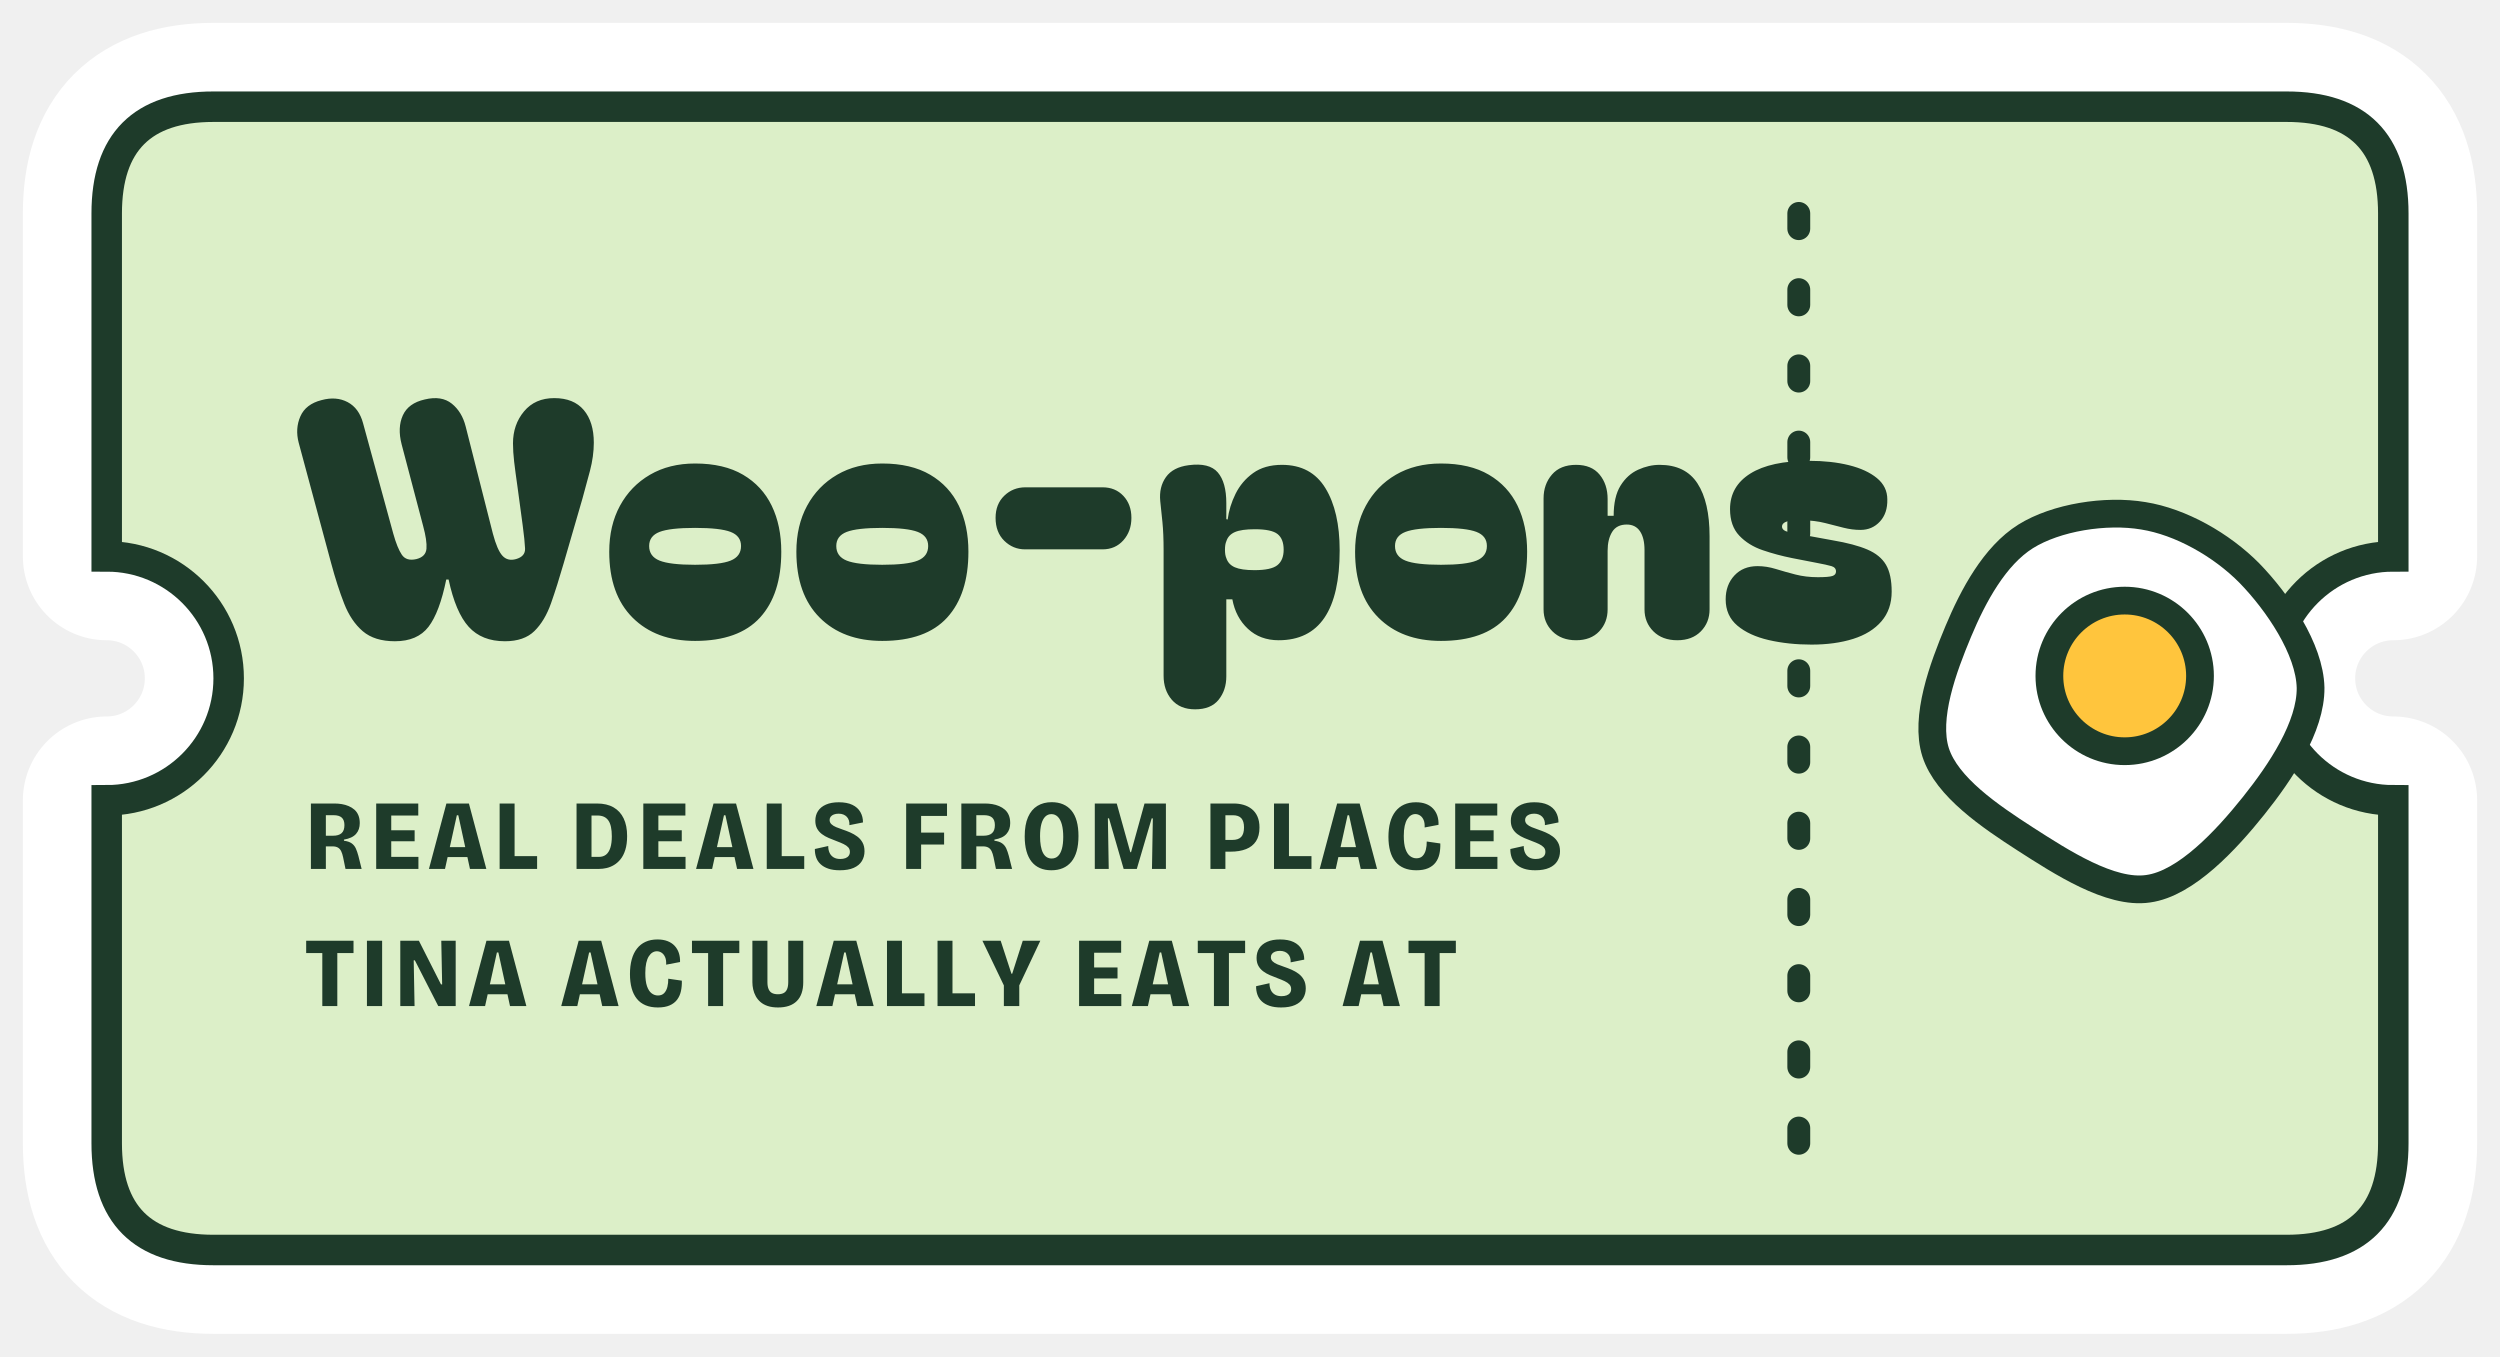
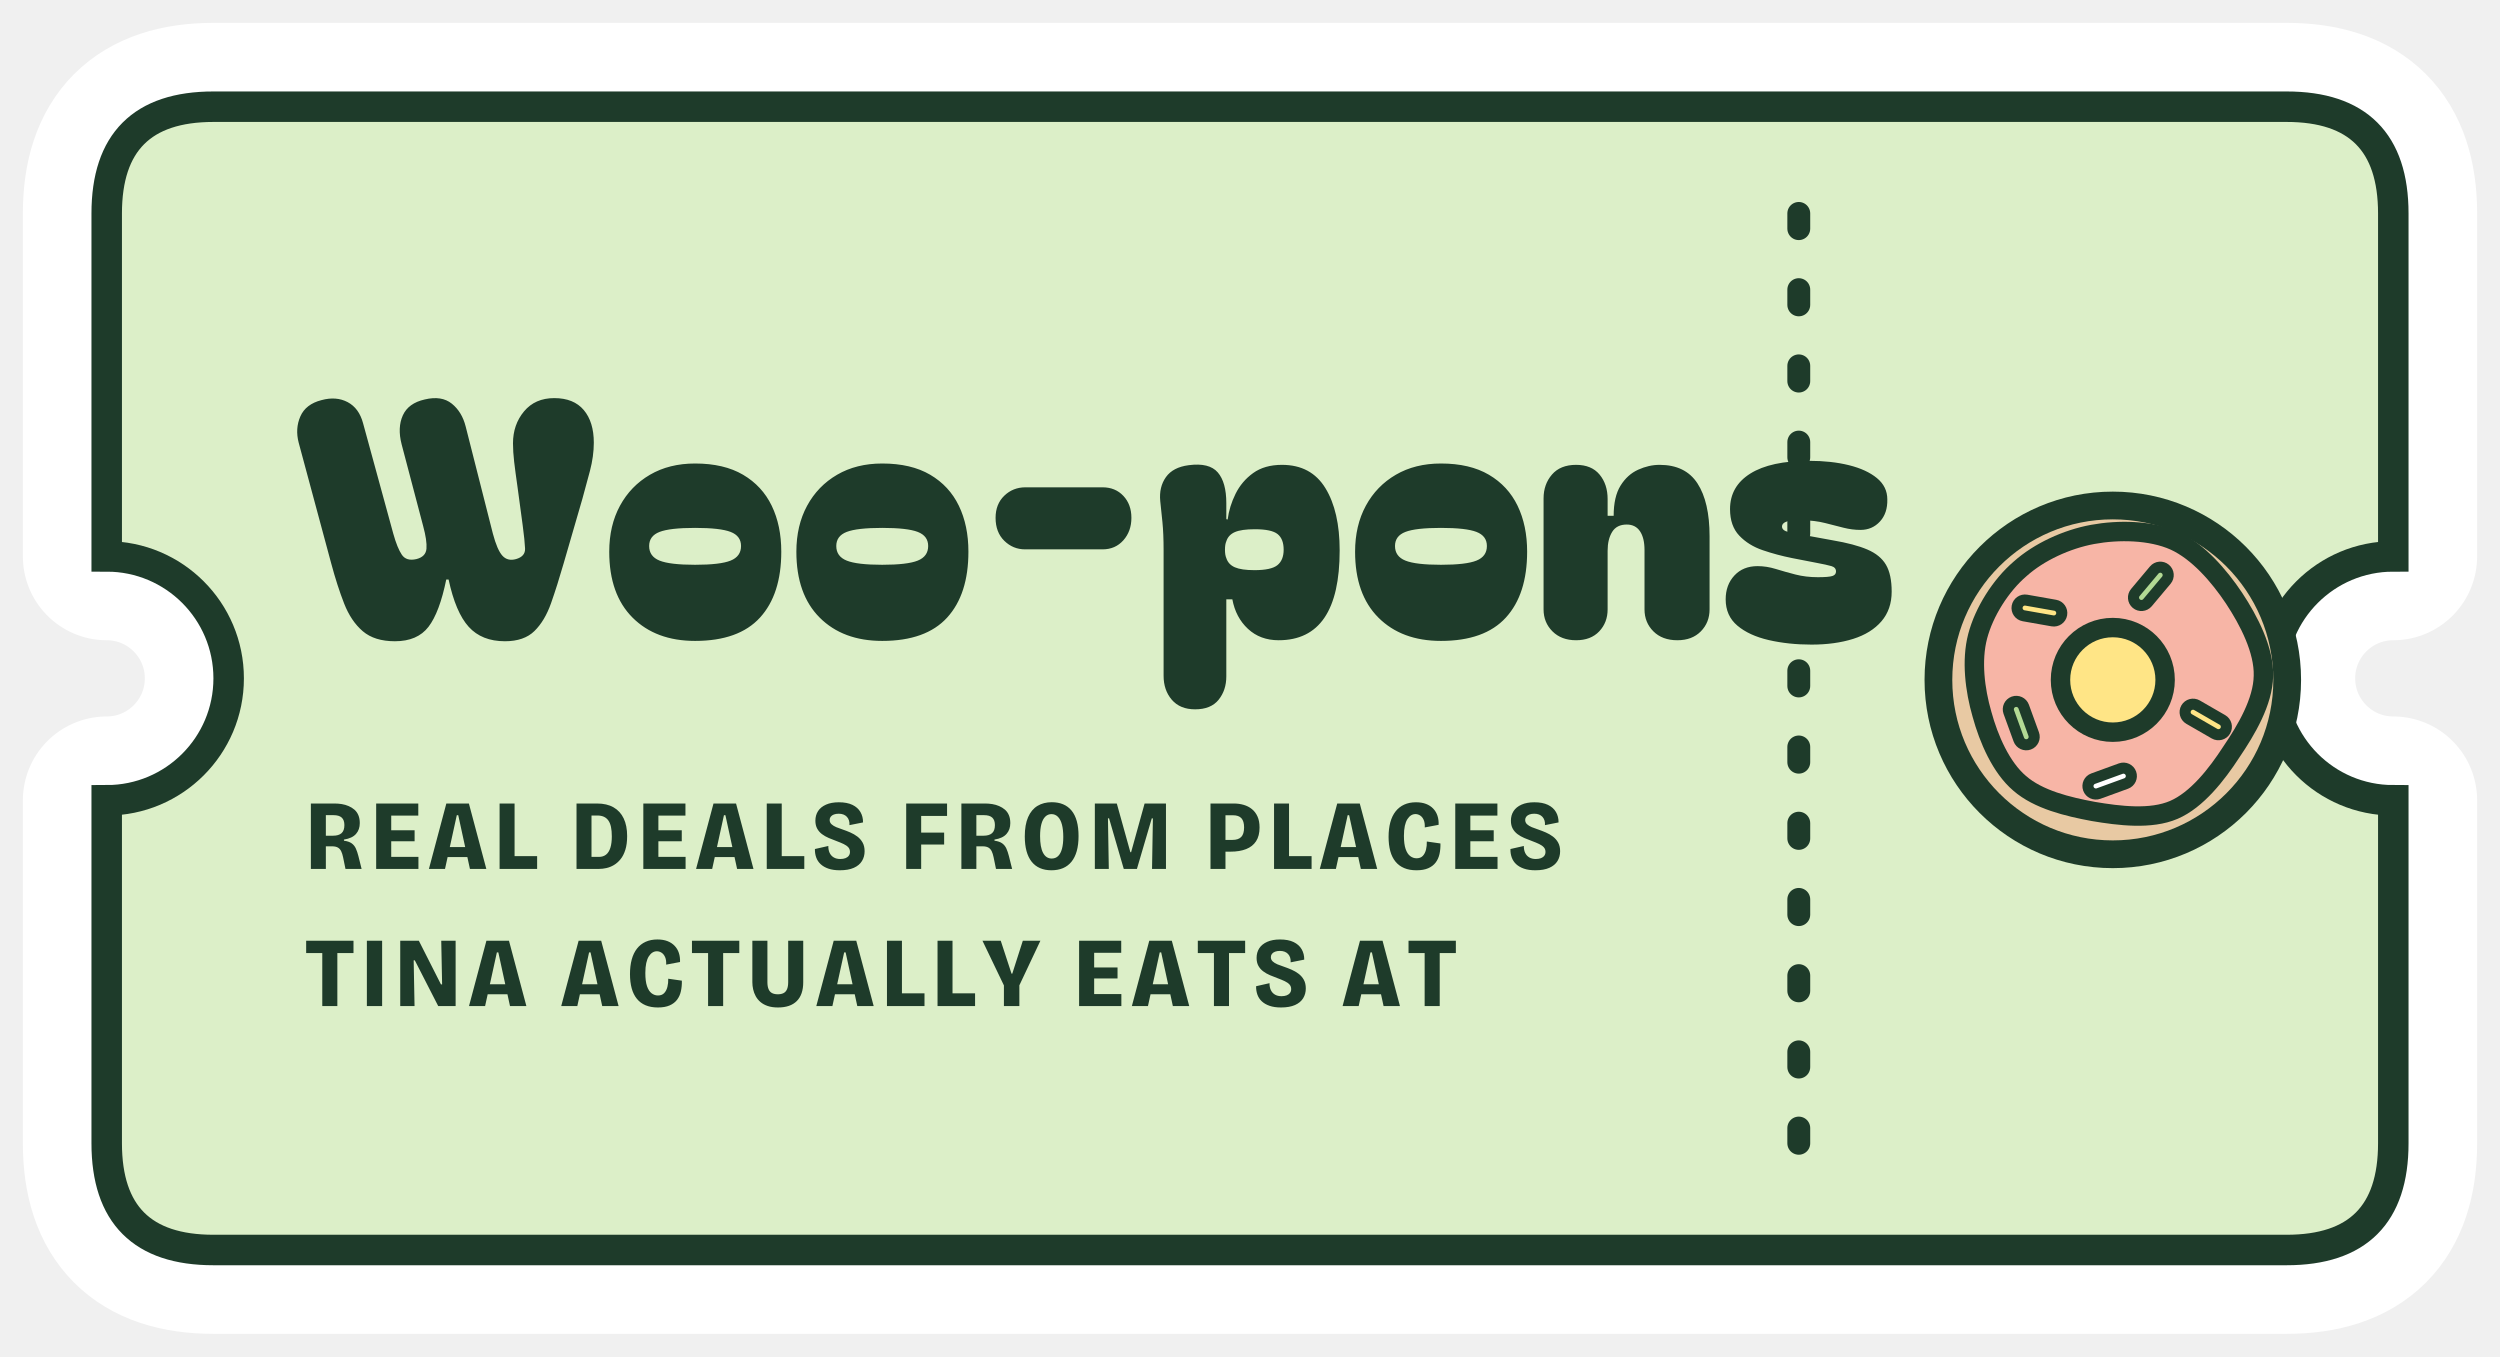
<svg xmlns="http://www.w3.org/2000/svg" viewBox="-14.0 -14.0 328.0 178.0" role="img" aria-label="Woo-pons — real deals from places Tina actually eats at">
  <path d="M14 0 H286 Q300 0 300 14 V59.0 A16 16 0 0 0 300 91.0 V136 Q300 150 286 150 H14 Q0 150 0 136 V91.0 A16 16 0 0 0 0 59.0 V14 Q0 0 14 0Z" fill="#FFFFFF" stroke="#FFFFFF" stroke-width="22" stroke-linejoin="round" />
  <path d="M14 0 H286 Q300 0 300 14 V59.0 A16 16 0 0 0 300 91.0 V136 Q300 150 286 150 H14 Q0 150 0 136 V91.0 A16 16 0 0 0 0 59.0 V14 Q0 0 14 0Z" fill="#DCEFC8" stroke="#1E3B2A" stroke-width="4" />
  <path d="M222 14 V136" stroke="#1E3B2A" stroke-width="3" stroke-dasharray="2 8" stroke-linecap="round" />
  <path fill="#1E3B2A" d="M37.816 70.132Q35.132 70.132 33.592 68.812Q32.052 67.492 31.15 65.182Q30.248 62.872 29.456 59.924L25.188 44.084Q24.704 42.236 25.408 40.63Q26.112 39.024 28.18 38.496Q30.116 37.968 31.612 38.76Q33.108 39.552 33.636 41.532L37.596 56.008Q38.124 57.9 38.718 58.78Q39.312 59.66 40.632 59.352Q41.864 59.044 41.952 57.988Q42.04 56.932 41.512 54.996L38.696 44.304Q38.124 42.104 38.85 40.498Q39.576 38.892 41.732 38.408Q43.932 37.88 45.274 38.958Q46.616 40.036 47.1 41.972L50.664 56.008Q51.236 58.164 51.918 58.912Q52.6 59.66 53.7 59.352Q54.932 59.0 54.888 57.966Q54.844 56.932 54.58 54.952Q54.184 51.872 53.898 49.892Q53.612 47.912 53.458 46.592Q53.304 45.272 53.304 44.172Q53.304 41.708 54.756 39.97Q56.208 38.232 58.716 38.232Q61.268 38.232 62.588 39.794Q63.908 41.356 63.908 44.084Q63.908 45.844 63.402 47.78Q62.896 49.716 62.412 51.432L59.948 59.924Q59.112 62.828 58.298 65.138Q57.484 67.448 56.12 68.79Q54.756 70.132 52.248 70.132Q49.212 70.132 47.496 68.24Q45.78 66.348 44.856 62.036H44.548Q43.668 66.348 42.216 68.24Q40.764 70.132 37.816 70.132ZM77.196 70.088Q72.048 70.088 68.99 67.03Q65.932 63.972 65.932 58.384Q65.932 54.952 67.34 52.356Q68.748 49.76 71.278 48.286Q73.808 46.812 77.196 46.812Q80.98 46.812 83.488 48.286Q85.996 49.76 87.25 52.356Q88.504 54.952 88.504 58.384Q88.504 63.972 85.71 67.03Q82.916 70.088 77.196 70.088ZM71.168 57.636Q71.168 59.0 72.532 59.55Q73.896 60.1 77.196 60.1Q80.496 60.1 81.86 59.55Q83.224 59.0 83.224 57.636Q83.224 56.316 81.86 55.788Q80.496 55.26 77.196 55.26Q73.896 55.26 72.532 55.788Q71.168 56.316 71.168 57.636ZM101.748 70.088Q96.6 70.088 93.542 67.03Q90.484 63.972 90.484 58.384Q90.484 54.952 91.892 52.356Q93.3 49.76 95.83 48.286Q98.36 46.812 101.748 46.812Q105.532 46.812 108.04 48.286Q110.548 49.76 111.802 52.356Q113.056 54.952 113.056 58.384Q113.056 63.972 110.262 67.03Q107.468 70.088 101.748 70.088ZM95.72 57.636Q95.72 59.0 97.084 59.55Q98.448 60.1 101.748 60.1Q105.048 60.1 106.412 59.55Q107.776 59.0 107.776 57.636Q107.776 56.316 106.412 55.788Q105.048 55.26 101.748 55.26Q98.448 55.26 97.084 55.788Q95.72 56.316 95.72 57.636ZM120.492 58.076Q118.908 58.076 117.764 56.954Q116.62 55.832 116.62 53.94Q116.62 52.136 117.764 51.036Q118.908 49.936 120.536 49.936H130.656Q132.328 49.936 133.384 51.058Q134.44 52.18 134.44 53.94Q134.44 55.7 133.384 56.888Q132.328 58.076 130.656 58.076ZM153.756 70.0Q151.336 70.0 149.73 68.504Q148.124 67.008 147.684 64.632H146.892V74.752Q146.892 76.556 145.88 77.81Q144.868 79.064 142.8 79.064Q140.82 79.064 139.742 77.81Q138.664 76.556 138.664 74.664V58.208Q138.664 56.008 138.51 54.49Q138.356 52.972 138.224 51.74Q138.048 49.892 138.972 48.594Q139.896 47.296 141.964 47.032Q144.648 46.68 145.77 47.978Q146.892 49.276 146.892 52.004V54.116L147.068 54.16Q147.288 52.444 148.102 50.794Q148.916 49.144 150.412 48.066Q151.908 46.988 154.196 46.988Q158.024 46.988 159.894 50.046Q161.764 53.104 161.764 58.208Q161.764 70.0 153.756 70.0ZM146.716 58.12Q146.716 58.824 146.892 59.22Q147.156 60.056 148.014 60.43Q148.872 60.804 150.588 60.804Q152.788 60.804 153.602 60.144Q154.416 59.484 154.416 58.12Q154.416 56.712 153.624 56.074Q152.832 55.436 150.632 55.436Q148.872 55.436 148.014 55.81Q147.156 56.184 146.892 57.02Q146.716 57.416 146.716 58.12ZM175.052 70.088Q169.904 70.088 166.846 67.03Q163.788 63.972 163.788 58.384Q163.788 54.952 165.196 52.356Q166.604 49.76 169.134 48.286Q171.664 46.812 175.052 46.812Q178.836 46.812 181.344 48.286Q183.852 49.76 185.106 52.356Q186.36 54.952 186.36 58.384Q186.36 63.972 183.566 67.03Q180.772 70.088 175.052 70.088ZM169.024 57.636Q169.024 59.0 170.388 59.55Q171.752 60.1 175.052 60.1Q178.352 60.1 179.716 59.55Q181.08 59.0 181.08 57.636Q181.08 56.316 179.716 55.788Q178.352 55.26 175.052 55.26Q171.752 55.26 170.388 55.788Q169.024 56.316 169.024 57.636ZM192.784 70.0Q190.848 70.0 189.682 68.834Q188.516 67.668 188.516 65.952V51.388Q188.516 49.54 189.616 48.264Q190.716 46.988 192.784 46.988Q194.808 46.988 195.864 48.264Q196.92 49.54 196.92 51.476V53.676H197.712Q197.712 51.168 198.614 49.716Q199.516 48.264 200.924 47.626Q202.332 46.988 203.74 46.988Q207.128 46.988 208.712 49.43Q210.296 51.872 210.296 56.36V65.952Q210.296 67.668 209.152 68.834Q208.008 70.0 206.072 70.0Q204.092 70.0 202.926 68.834Q201.76 67.668 201.76 65.952V58.164Q201.76 56.58 201.166 55.7Q200.572 54.82 199.428 54.82Q198.108 54.82 197.514 55.788Q196.92 56.756 196.92 58.252V65.952Q196.92 67.668 195.82 68.834Q194.72 70.0 192.784 70.0ZM223.672 70.572Q220.636 70.572 218.062 69.978Q215.488 69.384 213.948 68.086Q212.408 66.788 212.408 64.632Q212.408 62.74 213.552 61.508Q214.696 60.276 216.588 60.276Q217.776 60.276 218.986 60.65Q220.196 61.024 221.56 61.376Q222.924 61.728 224.508 61.728Q225.916 61.728 226.4 61.574Q226.884 61.42 226.884 60.98Q226.884 60.452 226.29 60.276Q225.696 60.1 224.288 59.836L221.12 59.22Q219.14 58.824 217.27 58.186Q215.4 57.548 214.19 56.272Q212.98 54.996 212.98 52.796Q212.98 49.804 215.642 48.132Q218.304 46.46 223.364 46.46Q226.268 46.46 228.578 47.032Q230.888 47.604 232.252 48.726Q233.616 49.848 233.616 51.52Q233.66 53.324 232.648 54.424Q231.636 55.524 230.096 55.524Q228.996 55.524 227.874 55.238Q226.752 54.952 225.454 54.622Q224.156 54.292 222.484 54.248Q221.296 54.16 220.548 54.38Q219.8 54.6 219.8 55.084Q219.8 55.612 220.68 55.81Q221.56 56.008 223.32 56.316L226.444 56.888Q229.304 57.372 230.998 58.098Q232.692 58.824 233.44 60.1Q234.188 61.376 234.188 63.62Q234.188 65.952 232.846 67.514Q231.504 69.076 229.128 69.824Q226.752 70.572 223.672 70.572Z" />
-   <path fill="#1E3B2A" d="M26.791 100.0V91.42H29.891Q30.368 91.42 30.839 91.498Q31.311 91.576 31.739 91.757Q32.168 91.939 32.498 92.226Q32.828 92.512 33.014 92.953Q33.201 93.393 33.201 93.991Q33.201 94.415 33.083 94.768Q32.966 95.121 32.713 95.408Q32.459 95.694 32.069 95.877Q31.679 96.06 31.128 96.155V96.305Q31.779 96.387 32.141 96.648Q32.503 96.909 32.69 97.33Q32.877 97.751 33.021 98.298L33.445 100.0H31.328L31.016 98.477Q30.918 98.002 30.765 97.684Q30.612 97.366 30.346 97.208Q30.079 97.05 29.64 97.044H28.753V100.0ZM28.753 95.647H29.703Q30.433 95.647 30.811 95.316Q31.189 94.985 31.189 94.254Q31.189 93.591 30.841 93.272Q30.493 92.953 29.757 92.953H28.753ZM35.357 100.0V91.42H37.331V100.0ZM36.728 100.0V98.423H40.897V100.0ZM36.728 96.375V94.928H40.4V96.375ZM36.728 93.002V91.42H40.877V93.002ZM42.278 100.0 44.568 91.42H47.521L49.805 100.0H47.659L46.129 92.96H45.938L44.385 100.0ZM43.866 98.446V97.144H48.412V98.446ZM51.552 100.0V91.42H53.514V100.0ZM51.932 100.0V98.327H56.468V100.0ZM62.593 100.0V98.424H64.565Q65.139 98.424 65.51 98.131Q65.882 97.838 66.077 97.233Q66.271 96.629 66.271 95.724Q66.271 95.007 66.159 94.492Q66.048 93.976 65.814 93.644Q65.58 93.311 65.225 93.153Q64.87 92.996 64.382 92.996H62.593V91.42H64.333Q65.618 91.42 66.495 91.924Q67.372 92.428 67.825 93.38Q68.278 94.332 68.278 95.683Q68.278 96.748 68.042 97.499Q67.807 98.25 67.411 98.736Q67.015 99.223 66.539 99.5Q66.063 99.778 65.566 99.889Q65.068 100.0 64.63 100.0ZM61.643 100.0V91.42H63.606V100.0ZM70.403 100.0V91.42H72.378V100.0ZM71.775 100.0V98.423H75.943V100.0ZM71.775 96.375V94.928H75.447V96.375ZM71.775 93.002V91.42H75.924V93.002ZM77.325 100.0 79.615 91.42H82.567L84.851 100.0H82.705L81.176 92.96H80.985L79.432 100.0ZM78.913 98.446V97.144H83.458V98.446ZM86.598 100.0V91.42H88.56V100.0ZM86.978 100.0V98.327H91.515V100.0ZM96.177 100.18Q95.305 100.18 94.678 99.967Q94.051 99.753 93.653 99.376Q93.255 98.999 93.077 98.489Q92.9 97.978 92.909 97.389L94.665 96.996Q94.661 97.514 94.842 97.896Q95.023 98.279 95.375 98.489Q95.727 98.699 96.24 98.699Q96.628 98.699 96.913 98.593Q97.198 98.487 97.351 98.277Q97.505 98.067 97.505 97.767Q97.505 97.405 97.287 97.166Q97.07 96.928 96.673 96.737Q96.277 96.546 95.738 96.347Q95.229 96.156 94.732 95.944Q94.234 95.733 93.838 95.436Q93.442 95.139 93.206 94.714Q92.97 94.288 92.97 93.68Q92.97 92.959 93.317 92.417Q93.664 91.874 94.358 91.566Q95.053 91.257 96.049 91.257Q97.13 91.257 97.832 91.596Q98.534 91.934 98.88 92.538Q99.226 93.141 99.224 93.903L97.443 94.26Q97.462 93.915 97.375 93.639Q97.287 93.364 97.102 93.168Q96.917 92.972 96.648 92.864Q96.379 92.755 96.036 92.755Q95.667 92.755 95.4 92.859Q95.133 92.963 94.989 93.148Q94.845 93.332 94.845 93.577Q94.845 93.912 95.084 94.138Q95.322 94.364 95.708 94.523Q96.094 94.681 96.541 94.832Q97.035 94.996 97.543 95.216Q98.052 95.436 98.479 95.754Q98.906 96.072 99.165 96.543Q99.424 97.014 99.424 97.689Q99.424 98.403 99.077 98.972Q98.73 99.541 98.012 99.86Q97.294 100.18 96.177 100.18ZM104.888 100.0V91.42H106.85V100.0ZM105.806 96.799V95.241H109.866V96.799ZM105.806 93.047V91.42H110.248V93.047ZM112.129 100.0V91.42H115.229Q115.706 91.42 116.178 91.498Q116.649 91.576 117.078 91.757Q117.506 91.939 117.836 92.226Q118.167 92.512 118.353 92.953Q118.539 93.393 118.539 93.991Q118.539 94.415 118.422 94.768Q118.305 95.121 118.051 95.408Q117.798 95.694 117.407 95.877Q117.017 96.06 116.466 96.155V96.305Q117.117 96.387 117.479 96.648Q117.841 96.909 118.028 97.33Q118.215 97.751 118.359 98.298L118.784 100.0H116.666L116.355 98.477Q116.256 98.002 116.103 97.684Q115.95 97.366 115.684 97.208Q115.418 97.05 114.978 97.044H114.092V100.0ZM114.092 95.647H115.041Q115.771 95.647 116.149 95.316Q116.527 94.985 116.527 94.254Q116.527 93.591 116.179 93.272Q115.831 92.953 115.096 92.953H114.092ZM123.938 100.18Q123.092 100.18 122.437 99.893Q121.783 99.606 121.34 99.047Q120.898 98.488 120.669 97.657Q120.441 96.826 120.441 95.736Q120.441 94.197 120.878 93.205Q121.314 92.214 122.11 91.73Q122.906 91.246 123.984 91.246Q124.818 91.246 125.468 91.522Q126.119 91.798 126.578 92.351Q127.037 92.903 127.267 93.741Q127.496 94.578 127.496 95.689Q127.496 96.814 127.262 97.656Q127.028 98.497 126.566 99.059Q126.104 99.62 125.444 99.9Q124.785 100.18 123.938 100.18ZM123.974 98.638Q124.472 98.638 124.809 98.318Q125.146 97.998 125.321 97.364Q125.497 96.73 125.497 95.807Q125.497 94.846 125.316 94.178Q125.135 93.511 124.784 93.162Q124.433 92.813 123.946 92.813Q123.469 92.813 123.134 93.144Q122.799 93.476 122.626 94.119Q122.454 94.761 122.454 95.709Q122.454 96.424 122.551 96.975Q122.647 97.527 122.842 97.899Q123.037 98.271 123.324 98.455Q123.611 98.638 123.974 98.638ZM129.637 100.0V91.42H132.516L134.296 97.81H134.394L136.16 91.42H138.967V100.0H137.139L137.252 93.37H137.102L135.149 100.0H133.423L131.503 93.369H131.354L131.466 100.0ZM146.239 97.739V96.199H147.685Q148.465 96.199 148.84 95.808Q149.215 95.418 149.215 94.552Q149.215 93.746 148.862 93.353Q148.51 92.959 147.748 92.959H146.239V91.42H147.878Q148.547 91.42 149.154 91.597Q149.761 91.773 150.234 92.149Q150.707 92.525 150.975 93.122Q151.244 93.719 151.244 94.578Q151.244 95.666 150.787 96.368Q150.33 97.07 149.477 97.404Q148.623 97.739 147.442 97.739ZM144.811 100.0V91.42H146.773V100.0ZM153.149 100.0V91.42H155.111V100.0ZM153.529 100.0V98.327H158.065V100.0ZM159.144 100.0 161.434 91.42H164.386L166.67 100.0H164.525L162.995 92.96H162.804L161.251 100.0ZM160.732 98.446V97.144H165.277V98.446ZM171.824 100.18Q170.908 100.18 170.216 99.893Q169.524 99.605 169.067 99.04Q168.611 98.475 168.387 97.66Q168.163 96.846 168.163 95.804Q168.163 94.726 168.394 93.884Q168.625 93.042 169.082 92.457Q169.54 91.871 170.212 91.564Q170.885 91.257 171.768 91.257Q172.518 91.257 173.079 91.471Q173.639 91.684 174.018 92.085Q174.397 92.486 174.577 93.029Q174.757 93.571 174.734 94.218L172.913 94.565Q172.944 93.956 172.773 93.569Q172.601 93.181 172.31 92.994Q172.019 92.806 171.689 92.806Q171.391 92.806 171.124 92.966Q170.856 93.125 170.638 93.464Q170.42 93.802 170.298 94.347Q170.176 94.893 170.176 95.665Q170.176 96.738 170.395 97.379Q170.614 98.02 170.993 98.314Q171.373 98.608 171.833 98.608Q172.358 98.608 172.654 98.293Q172.95 97.978 173.074 97.474Q173.199 96.971 173.187 96.406L174.968 96.662Q174.992 97.403 174.85 98.043Q174.709 98.683 174.346 99.162Q173.983 99.642 173.367 99.911Q172.751 100.18 171.824 100.18ZM176.921 100.0V91.42H178.895V100.0ZM178.292 100.0V98.423H182.461V100.0ZM178.292 96.375V94.928H181.964V96.375ZM178.292 93.002V91.42H182.441V93.002ZM187.426 100.18Q186.554 100.18 185.927 99.967Q185.299 99.753 184.901 99.376Q184.503 98.999 184.326 98.489Q184.148 97.978 184.157 97.389L185.914 96.996Q185.91 97.514 186.091 97.896Q186.272 98.279 186.624 98.489Q186.975 98.699 187.489 98.699Q187.876 98.699 188.161 98.593Q188.446 98.487 188.6 98.277Q188.754 98.067 188.754 97.767Q188.754 97.405 188.536 97.166Q188.318 96.928 187.922 96.737Q187.526 96.546 186.987 96.347Q186.477 96.156 185.98 95.944Q185.483 95.733 185.087 95.436Q184.691 95.139 184.455 94.714Q184.219 94.288 184.219 93.68Q184.219 92.959 184.566 92.417Q184.913 91.874 185.607 91.566Q186.301 91.257 187.297 91.257Q188.379 91.257 189.081 91.596Q189.783 91.934 190.129 92.538Q190.475 93.141 190.473 93.903L188.692 94.26Q188.711 93.915 188.624 93.639Q188.536 93.364 188.351 93.168Q188.166 92.972 187.897 92.864Q187.628 92.755 187.285 92.755Q186.916 92.755 186.649 92.859Q186.382 92.963 186.238 93.148Q186.094 93.332 186.094 93.577Q186.094 93.912 186.333 94.138Q186.571 94.364 186.957 94.523Q187.342 94.681 187.789 94.832Q188.284 94.996 188.792 95.216Q189.301 95.436 189.728 95.754Q190.155 96.072 190.414 96.543Q190.673 97.014 190.673 97.689Q190.673 98.403 190.326 98.972Q189.979 99.541 189.261 99.86Q188.543 100.18 187.426 100.18ZM28.287 118.0V109.42H30.255V118.0ZM26.17 111.039V109.42H32.381V111.039ZM34.142 118.0V109.42H36.135V118.0ZM38.518 118.0V109.42H40.956L43.859 115.155H44.01L43.896 109.42H45.786V118.0H43.501L40.428 111.994H40.278L40.39 118.0ZM47.534 118.0 49.824 109.42H52.776L55.06 118.0H52.914L51.385 110.96H51.194L49.641 118.0ZM49.122 116.446V115.144H53.667V116.446ZM59.631 118.0 61.921 109.42H64.874L67.158 118.0H65.012L63.483 110.96H63.292L61.739 118.0ZM61.219 116.446V115.144H65.765V116.446ZM72.311 118.18Q71.395 118.18 70.703 117.893Q70.011 117.605 69.555 117.04Q69.098 116.475 68.874 115.66Q68.651 114.846 68.651 113.804Q68.651 112.726 68.882 111.884Q69.112 111.042 69.57 110.457Q70.027 109.871 70.7 109.564Q71.372 109.257 72.255 109.257Q73.006 109.257 73.567 109.471Q74.127 109.684 74.506 110.085Q74.884 110.486 75.064 111.029Q75.244 111.571 75.221 112.218L73.4 112.565Q73.432 111.956 73.26 111.569Q73.088 111.181 72.798 110.994Q72.507 110.806 72.177 110.806Q71.879 110.806 71.611 110.966Q71.343 111.125 71.126 111.464Q70.908 111.802 70.786 112.347Q70.664 112.893 70.664 113.665Q70.664 114.738 70.883 115.379Q71.101 116.02 71.481 116.314Q71.86 116.608 72.32 116.608Q72.846 116.608 73.142 116.293Q73.437 115.978 73.562 115.474Q73.686 114.971 73.674 114.406L75.456 114.662Q75.479 115.403 75.338 116.043Q75.197 116.683 74.834 117.162Q74.471 117.642 73.855 117.911Q73.238 118.18 72.311 118.18ZM78.905 118.0V109.42H80.873V118.0ZM76.787 111.039V109.42H82.998V111.039ZM88.084 118.18Q87.295 118.18 86.725 117.988Q86.156 117.796 85.773 117.463Q85.39 117.129 85.156 116.702Q84.922 116.275 84.818 115.805Q84.713 115.334 84.713 114.871V109.42H86.687V114.852Q86.687 115.417 86.839 115.773Q86.99 116.129 87.293 116.287Q87.596 116.445 88.061 116.445Q88.513 116.445 88.815 116.287Q89.116 116.13 89.267 115.777Q89.418 115.423 89.418 114.852V109.42H91.386V114.871Q91.386 116.496 90.541 117.338Q89.696 118.18 88.084 118.18ZM93.099 118.0 95.39 109.42H98.342L100.626 118.0H98.48L96.951 110.96H96.76L95.207 118.0ZM94.687 116.446V115.144H99.233V116.446ZM102.373 118.0V109.42H104.335V118.0ZM102.753 118.0V116.327H107.29V118.0ZM109.004 118.0V109.42H110.966V118.0ZM109.384 118.0V116.327H113.921V118.0ZM117.707 118.0V115.286L114.891 109.42H117.287L118.701 113.752H118.801L120.188 109.42H122.491L119.728 115.28V118.0ZM127.576 118.0V109.42H129.55V118.0ZM128.947 118.0V116.423H133.115V118.0ZM128.947 114.375V112.928H132.619V114.375ZM128.947 111.002V109.42H133.096V111.002ZM134.497 118.0 136.787 109.42H139.739L142.023 118.0H139.878L138.348 110.96H138.157L136.604 118.0ZM136.085 116.446V115.144H140.63V116.446ZM145.267 118.0V109.42H147.235V118.0ZM143.149 111.039V109.42H149.36V111.039ZM154.069 118.18Q153.197 118.18 152.57 117.967Q151.942 117.753 151.544 117.376Q151.146 116.999 150.969 116.489Q150.791 115.978 150.8 115.389L152.557 114.996Q152.552 115.514 152.734 115.896Q152.915 116.279 153.266 116.489Q153.618 116.699 154.132 116.699Q154.519 116.699 154.804 116.593Q155.089 116.487 155.243 116.277Q155.397 116.067 155.397 115.767Q155.397 115.405 155.179 115.166Q154.961 114.928 154.565 114.737Q154.169 114.546 153.63 114.347Q153.12 114.156 152.623 113.944Q152.126 113.733 151.73 113.436Q151.334 113.139 151.098 112.714Q150.862 112.288 150.862 111.68Q150.862 110.959 151.209 110.417Q151.556 109.874 152.25 109.566Q152.944 109.257 153.94 109.257Q155.022 109.257 155.724 109.596Q156.426 109.934 156.772 110.538Q157.118 111.141 157.116 111.903L155.335 112.26Q155.354 111.915 155.267 111.639Q155.179 111.364 154.994 111.168Q154.809 110.972 154.54 110.864Q154.271 110.755 153.928 110.755Q153.559 110.755 153.292 110.859Q153.025 110.963 152.881 111.148Q152.737 111.332 152.737 111.577Q152.737 111.912 152.975 112.138Q153.214 112.364 153.6 112.523Q153.985 112.681 154.432 112.832Q154.927 112.996 155.435 113.216Q155.944 113.436 156.371 113.754Q156.798 114.072 157.057 114.543Q157.316 115.014 157.316 115.689Q157.316 116.403 156.969 116.972Q156.622 117.541 155.904 117.86Q155.186 118.18 154.069 118.18ZM162.143 118.0 164.433 109.42H167.385L169.67 118.0H167.524L165.994 110.96H165.803L164.25 118.0ZM163.731 116.446V115.144H168.277V116.446ZM172.913 118.0V109.42H174.881V118.0ZM170.796 111.039V109.42H177.007V111.039Z" />
-   <g transform="translate(232 44) scale(.52)" stroke="#1E3B2A" stroke-width="7" stroke-linejoin="round">
-     <path d="M109.9 62.0 C110.0 71.8 102.3 83.3 95.5 91.8 C88.7 100.3 78.5 111.4 68.9 112.7 C59.4 114.1 46.9 105.9 38.0 100.2 C29.0 94.4 18.1 87.0 15.3 78.3 C12.5 69.5 17.2 56.9 21.0 47.8 C24.8 38.7 30.2 28.7 38.0 23.8 C45.7 19.0 58.2 17.0 67.7 18.6 C77.1 20.1 87.4 25.9 94.5 33.1 C101.5 40.3 109.7 52.2 109.9 62.0Z" fill="#FFFFFF" />
-     <circle cx="63" cy="59" r="19" fill="#FFC53D" />
+   <path fill="#1E3B2A" d="M26.787 100.0V91.42H29.893Q30.372 91.42 30.84 91.496Q31.308 91.571 31.737 91.756Q32.166 91.942 32.497 92.225Q32.828 92.508 33.016 92.95Q33.204 93.391 33.204 93.989Q33.204 94.414 33.083 94.767Q32.963 95.121 32.713 95.406Q32.464 95.692 32.071 95.878Q31.679 96.064 31.127 96.151V96.3Q31.784 96.387 32.143 96.648Q32.502 96.91 32.69 97.333Q32.879 97.755 33.018 98.302L33.441 100.0H31.326L31.014 98.477Q30.918 98.001 30.764 97.684Q30.611 97.366 30.344 97.209Q30.077 97.051 29.642 97.04H28.752V100.0ZM28.752 95.645H29.703Q30.431 95.645 30.808 95.314Q31.184 94.984 31.184 94.25Q31.184 93.593 30.836 93.27Q30.488 92.948 29.757 92.948H28.752ZM35.353 100.0V91.42H37.329V100.0ZM36.726 100.0V98.425H40.898V100.0ZM36.726 96.375V94.93H40.396V96.375ZM36.726 93.005V91.42H40.88V93.005ZM42.275 100.0 44.56 91.42H47.518L49.804 100.0H47.655L46.123 92.956H45.931L44.386 100.0ZM43.863 98.448V97.139H48.41V98.448ZM51.547 100.0V91.42H53.512V100.0ZM51.927 100.0V98.326H56.471V100.0ZM62.595 100.0V98.425H64.569Q65.135 98.425 65.511 98.131Q65.887 97.836 66.079 97.234Q66.27 96.633 66.27 95.726Q66.27 95.012 66.161 94.495Q66.051 93.978 65.815 93.647Q65.579 93.315 65.223 93.155Q64.866 92.995 64.38 92.995H62.595V91.42H64.339Q65.617 91.42 66.496 91.922Q67.375 92.424 67.828 93.377Q68.281 94.331 68.281 95.684Q68.281 96.751 68.044 97.499Q67.808 98.248 67.41 98.734Q67.012 99.221 66.538 99.498Q66.065 99.776 65.565 99.888Q65.066 100.0 64.632 100.0ZM61.64 100.0V91.42H63.605V100.0ZM70.404 100.0V91.42H72.38V100.0ZM71.777 100.0V98.425H75.949V100.0ZM71.777 96.375V94.93H75.447V96.375ZM71.777 93.005V91.42H75.931V93.005ZM77.326 100.0 79.611 91.42H82.569L84.855 100.0H82.707L81.174 92.956H80.982L79.438 100.0ZM78.914 98.448V97.139H83.461V98.448ZM86.598 100.0V91.42H88.563V100.0ZM86.978 100.0V98.326H91.523V100.0ZM96.183 100.181Q95.311 100.181 94.687 99.965Q94.063 99.749 93.664 99.375Q93.265 99.002 93.084 98.491Q92.903 97.98 92.917 97.391L94.676 96.992Q94.668 97.515 94.848 97.898Q95.029 98.281 95.384 98.491Q95.739 98.701 96.245 98.701Q96.637 98.701 96.919 98.593Q97.202 98.485 97.359 98.275Q97.516 98.065 97.516 97.771Q97.516 97.409 97.299 97.168Q97.082 96.926 96.685 96.736Q96.288 96.546 95.741 96.343Q95.233 96.158 94.737 95.946Q94.241 95.734 93.846 95.439Q93.451 95.144 93.215 94.715Q92.978 94.287 92.978 93.679Q92.978 92.96 93.326 92.419Q93.674 91.879 94.37 91.569Q95.065 91.259 96.053 91.259Q97.134 91.259 97.837 91.598Q98.54 91.936 98.89 92.538Q99.239 93.139 99.23 93.903L97.449 94.258Q97.471 93.91 97.383 93.637Q97.296 93.365 97.111 93.166Q96.927 92.968 96.659 92.864Q96.391 92.76 96.04 92.76Q95.672 92.76 95.407 92.861Q95.141 92.962 94.996 93.146Q94.851 93.33 94.851 93.572Q94.851 93.912 95.093 94.138Q95.335 94.363 95.72 94.525Q96.106 94.686 96.546 94.827Q97.04 94.994 97.551 95.215Q98.061 95.435 98.485 95.754Q98.91 96.074 99.173 96.542Q99.436 97.01 99.436 97.685Q99.436 98.403 99.088 98.97Q98.741 99.537 98.02 99.859Q97.299 100.181 96.183 100.181ZM104.893 100.0V91.42H106.857V100.0ZM105.815 96.804V95.236H109.871V96.804ZM105.815 93.051V91.42H110.254V93.051ZM112.134 100.0V91.42H115.24Q115.72 91.42 116.187 91.496Q116.655 91.571 117.084 91.756Q117.513 91.942 117.844 92.225Q118.175 92.508 118.364 92.95Q118.552 93.391 118.552 93.989Q118.552 94.414 118.431 94.767Q118.31 95.121 118.06 95.406Q117.811 95.692 117.419 95.878Q117.027 96.064 116.475 96.151V96.3Q117.131 96.387 117.49 96.648Q117.849 96.91 118.038 97.333Q118.226 97.755 118.365 98.302L118.789 100.0H116.673L116.362 98.477Q116.265 98.001 116.112 97.684Q115.958 97.366 115.691 97.209Q115.424 97.051 114.989 97.04H114.099V100.0ZM114.099 95.645H115.05Q115.778 95.645 116.155 95.314Q116.532 94.984 116.532 94.25Q116.532 93.593 116.184 93.27Q115.836 92.948 115.105 92.948H114.099ZM123.95 100.181Q123.099 100.181 122.445 99.896Q121.79 99.611 121.347 99.048Q120.903 98.486 120.677 97.657Q120.452 96.828 120.452 95.737Q120.452 94.201 120.888 93.207Q121.324 92.212 122.121 91.731Q122.919 91.25 123.992 91.25Q124.827 91.25 125.479 91.522Q126.131 91.795 126.588 92.347Q127.045 92.9 127.275 93.737Q127.506 94.575 127.506 95.692Q127.506 96.819 127.269 97.66Q127.032 98.501 126.575 99.063Q126.118 99.625 125.458 99.903Q124.798 100.181 123.95 100.181ZM123.979 98.641Q124.485 98.641 124.822 98.318Q125.16 97.996 125.331 97.363Q125.502 96.729 125.502 95.81Q125.502 94.844 125.325 94.18Q125.149 93.515 124.798 93.163Q124.447 92.811 123.952 92.811Q123.48 92.811 123.142 93.144Q122.804 93.476 122.631 94.117Q122.458 94.757 122.458 95.713Q122.458 96.42 122.556 96.973Q122.654 97.526 122.853 97.9Q123.051 98.273 123.338 98.457Q123.625 98.641 123.979 98.641ZM129.644 100.0V91.42H132.524L134.302 97.806H134.403L136.171 91.42H138.975V100.0H137.147L137.26 93.37H137.113L135.164 100.0H133.438L131.51 93.369H131.363L131.475 100.0ZM146.254 97.738V96.196H147.698Q148.474 96.196 148.85 95.807Q149.225 95.417 149.225 94.556Q149.225 93.744 148.874 93.353Q148.522 92.962 147.757 92.962H146.254V91.42H147.89Q148.554 91.42 149.162 91.595Q149.771 91.769 150.242 92.147Q150.713 92.524 150.983 93.12Q151.254 93.716 151.254 94.574Q151.254 95.666 150.797 96.368Q150.34 97.07 149.485 97.404Q148.63 97.738 147.454 97.738ZM144.817 100.0V91.42H146.782V100.0ZM153.155 100.0V91.42H155.12V100.0ZM153.535 100.0V98.326H158.08V100.0ZM159.159 100.0 161.444 91.42H164.401L166.687 100.0H164.539L163.006 92.956H162.814L161.27 100.0ZM160.746 98.448V97.139H165.294V98.448ZM171.843 100.181Q170.923 100.181 170.234 99.894Q169.545 99.607 169.085 99.042Q168.625 98.478 168.404 97.661Q168.182 96.844 168.182 95.804Q168.182 94.722 168.411 93.882Q168.641 93.042 169.101 92.456Q169.561 91.87 170.232 91.565Q170.904 91.259 171.78 91.259Q172.535 91.259 173.094 91.474Q173.652 91.688 174.035 92.088Q174.418 92.488 174.596 93.03Q174.774 93.572 174.747 94.217L172.93 94.56Q172.961 93.96 172.788 93.571Q172.616 93.181 172.324 92.994Q172.031 92.806 171.708 92.806Q171.407 92.806 171.141 92.967Q170.875 93.128 170.655 93.467Q170.435 93.806 170.315 94.349Q170.195 94.892 170.195 95.661Q170.195 96.74 170.413 97.379Q170.63 98.019 171.011 98.313Q171.392 98.607 171.854 98.607Q172.375 98.607 172.671 98.292Q172.966 97.978 173.092 97.474Q173.217 96.971 173.199 96.408L174.986 96.662Q175.004 97.401 174.864 98.041Q174.723 98.681 174.361 99.161Q173.999 99.641 173.385 99.911Q172.77 100.181 171.843 100.181ZM176.931 100.0V91.42H178.908V100.0ZM178.305 100.0V98.425H182.476V100.0ZM178.305 96.375V94.93H181.975V96.375ZM178.305 93.005V91.42H182.458V93.005ZM187.435 100.181Q186.563 100.181 185.939 99.965Q185.315 99.749 184.916 99.375Q184.517 99.002 184.336 98.491Q184.155 97.98 184.169 97.391L185.928 96.992Q185.92 97.515 186.1 97.898Q186.281 98.281 186.636 98.491Q186.991 98.701 187.497 98.701Q187.889 98.701 188.172 98.593Q188.454 98.485 188.611 98.275Q188.768 98.065 188.768 97.771Q188.768 97.409 188.551 97.168Q188.334 96.926 187.937 96.736Q187.54 96.546 186.993 96.343Q186.485 96.158 185.989 95.946Q185.493 95.734 185.099 95.439Q184.704 95.144 184.467 94.715Q184.231 94.287 184.231 93.679Q184.231 92.96 184.579 92.419Q184.927 91.879 185.622 91.569Q186.317 91.259 187.305 91.259Q188.386 91.259 189.089 91.598Q189.792 91.936 190.142 92.538Q190.491 93.139 190.483 93.903L188.701 94.258Q188.723 93.91 188.635 93.637Q188.548 93.365 188.363 93.166Q188.179 92.968 187.911 92.864Q187.643 92.76 187.292 92.76Q186.924 92.76 186.659 92.861Q186.393 92.962 186.248 93.146Q186.104 93.33 186.104 93.572Q186.104 93.912 186.345 94.138Q186.587 94.363 186.973 94.525Q187.358 94.686 187.798 94.827Q188.293 94.994 188.803 95.215Q189.313 95.435 189.737 95.754Q190.162 96.074 190.425 96.542Q190.688 97.01 190.688 97.685Q190.688 98.403 190.341 98.97Q189.994 99.537 189.273 99.859Q188.552 100.181 187.435 100.181ZM28.283 118.0V109.42H30.26V118.0ZM26.168 111.044V109.42H32.378V111.044ZM34.134 118.0V109.42H36.135V118.0ZM38.511 118.0V109.42H40.95L43.856 115.157H44.005L43.891 109.42H45.778V118.0H43.496L40.423 111.997H40.274L40.388 118.0ZM47.533 118.0 49.818 109.42H52.776L55.062 118.0H52.913L51.381 110.956H51.189L49.644 118.0ZM49.121 116.448V115.139H53.668V116.448ZM59.631 118.0 61.916 109.42H64.874L67.16 118.0H65.011L63.479 110.956H63.287L61.742 118.0ZM61.219 116.448V115.139H65.766V116.448ZM72.315 118.181Q71.396 118.181 70.706 117.894Q70.017 117.607 69.558 117.042Q69.098 116.478 68.876 115.661Q68.654 114.844 68.654 113.804Q68.654 112.722 68.884 111.882Q69.113 111.042 69.573 110.456Q70.033 109.87 70.705 109.565Q71.376 109.259 72.253 109.259Q73.008 109.259 73.566 109.474Q74.124 109.688 74.507 110.088Q74.891 110.488 75.069 111.03Q75.247 111.572 75.219 112.217L73.402 112.56Q73.434 111.96 73.261 111.571Q73.088 111.181 72.796 110.994Q72.504 110.806 72.18 110.806Q71.879 110.806 71.614 110.967Q71.348 111.128 71.128 111.467Q70.908 111.806 70.788 112.349Q70.668 112.892 70.668 113.661Q70.668 114.74 70.885 115.379Q71.103 116.019 71.483 116.313Q71.864 116.607 72.326 116.607Q72.848 116.607 73.143 116.292Q73.439 115.978 73.564 115.474Q73.69 114.971 73.672 114.408L75.459 114.662Q75.477 115.401 75.336 116.041Q75.196 116.681 74.834 117.161Q74.472 117.641 73.857 117.911Q73.242 118.181 72.315 118.181ZM78.901 118.0V109.42H80.877V118.0ZM76.785 111.044V109.42H82.995V111.044ZM88.076 118.181Q87.295 118.181 86.725 117.987Q86.154 117.793 85.769 117.461Q85.383 117.129 85.151 116.703Q84.919 116.277 84.814 115.804Q84.709 115.331 84.709 114.871V109.42H86.684V114.85Q86.684 115.421 86.835 115.776Q86.985 116.132 87.289 116.291Q87.594 116.45 88.056 116.45Q88.506 116.45 88.809 116.291Q89.113 116.133 89.261 115.777Q89.41 115.421 89.41 114.85V109.42H91.384V114.871Q91.384 116.496 90.539 117.338Q89.695 118.181 88.076 118.181ZM93.098 118.0 95.383 109.42H98.34L100.627 118.0H98.478L96.946 110.956H96.754L95.209 118.0ZM94.686 116.448V115.139H99.233V116.448ZM102.37 118.0V109.42H104.334V118.0ZM102.75 118.0V116.326H107.294V118.0ZM109.005 118.0V109.42H110.97V118.0ZM109.385 118.0V116.326H113.929V118.0ZM117.714 118.0V115.288L114.898 109.42H117.297L118.714 113.747H118.81L120.195 109.42H122.502L119.74 115.276V118.0ZM127.578 118.0V109.42H129.554V118.0ZM128.951 118.0V116.425H133.123V118.0ZM128.951 114.375V112.93H132.621V114.375ZM128.951 111.005V109.42H133.105V111.005ZM134.5 118.0 136.785 109.42H139.742L142.029 118.0H139.88L138.348 110.956H138.156L136.611 118.0ZM136.088 116.448V115.139H140.635V116.448ZM145.268 118.0V109.42H147.245V118.0ZM143.153 111.044V109.42H149.363V111.044ZM154.068 118.181Q153.196 118.181 152.572 117.965Q151.948 117.749 151.549 117.375Q151.15 117.002 150.969 116.491Q150.788 115.98 150.802 115.391L152.561 114.992Q152.553 115.515 152.733 115.898Q152.914 116.281 153.269 116.491Q153.624 116.701 154.13 116.701Q154.522 116.701 154.805 116.593Q155.087 116.485 155.244 116.275Q155.401 116.065 155.401 115.771Q155.401 115.409 155.184 115.168Q154.967 114.926 154.57 114.736Q154.173 114.546 153.626 114.343Q153.118 114.158 152.622 113.946Q152.126 113.734 151.732 113.439Q151.337 113.144 151.1 112.715Q150.864 112.287 150.864 111.679Q150.864 110.96 151.212 110.419Q151.56 109.879 152.255 109.569Q152.95 109.259 153.938 109.259Q155.019 109.259 155.722 109.598Q156.425 109.936 156.775 110.538Q157.124 111.139 157.116 111.903L155.334 112.258Q155.356 111.91 155.268 111.637Q155.181 111.365 154.996 111.166Q154.812 110.968 154.544 110.864Q154.276 110.76 153.925 110.76Q153.557 110.76 153.292 110.861Q153.026 110.962 152.881 111.146Q152.737 111.33 152.737 111.572Q152.737 111.912 152.978 112.138Q153.22 112.363 153.606 112.525Q153.991 112.686 154.431 112.827Q154.926 112.994 155.436 113.215Q155.946 113.435 156.37 113.754Q156.795 114.074 157.058 114.542Q157.321 115.01 157.321 115.685Q157.321 116.403 156.974 116.97Q156.627 117.537 155.906 117.859Q155.185 118.181 154.068 118.181ZM162.146 118.0 164.431 109.42H167.389L169.675 118.0H167.526L165.994 110.956H165.802L164.257 118.0ZM163.734 116.448V115.139H168.281V116.448ZM172.914 118.0V109.42H174.891V118.0ZM170.799 111.044V109.42H177.009V111.044Z" />
+   <g transform="translate(232 44) scale(.52)">
+     <circle cx="60" cy="60" r="44" fill="#E8C9A3" stroke="#1E3B2A" stroke-width="7" />
+     <path d="M98.0 59.0 C97.9 65.5 93.7 72.6 89.9 78.2 C86.2 83.9 81.2 90.3 75.4 92.8 C69.6 95.3 61.6 94.3 55.1 93.2 C48.6 92.0 41.2 90.2 36.5 86.1 C31.8 82.1 28.7 74.9 27.0 68.7 C25.2 62.5 24.3 55.1 25.9 49.0 C27.5 42.9 31.7 36.2 36.6 32.0 C41.4 27.7 48.4 24.5 54.9 23.3 C61.4 22.1 69.6 22.2 75.6 24.9 C81.5 27.6 86.8 33.7 90.6 39.4 C94.3 45.0 98.2 52.5 98.0 59.0Z" fill="#F7B5A6" stroke="#1E3B2A" stroke-width="4.9" stroke-linejoin="round" />
+     <circle cx="60" cy="60" r="13.2" fill="#FFE586" stroke="#1E3B2A" stroke-width="4.9" />
+     <rect x="77.8" y="68.0" width="11.4" height="4.0" rx="2.0" fill="#FFE586" stroke="#1E3B2A" stroke-width="2.8" transform="rotate(30 83.5 69.9)" />
+     <rect x="53.5" y="83.5" width="11.4" height="4.0" rx="2.0" fill="#FFFFFF" stroke="#1E3B2A" stroke-width="2.8" transform="rotate(-20 59.3 85.5)" />
+     <rect x="31.2" y="68.9" width="11.4" height="4.0" rx="2.0" fill="#B3DA94" stroke="#1E3B2A" stroke-width="2.8" transform="rotate(70 36.9 70.9)" />
+     <rect x="35.8" y="40.5" width="11.4" height="4.0" rx="2.0" fill="#FFE586" stroke="#1E3B2A" stroke-width="2.8" transform="rotate(10 41.5 42.4)" />
+     <rect x="63.9" y="34.4" width="11.4" height="4.0" rx="2.0" fill="#B3DA94" stroke="#1E3B2A" stroke-width="2.8" transform="rotate(-50 69.6 36.4)" />
  </g>
</svg>
